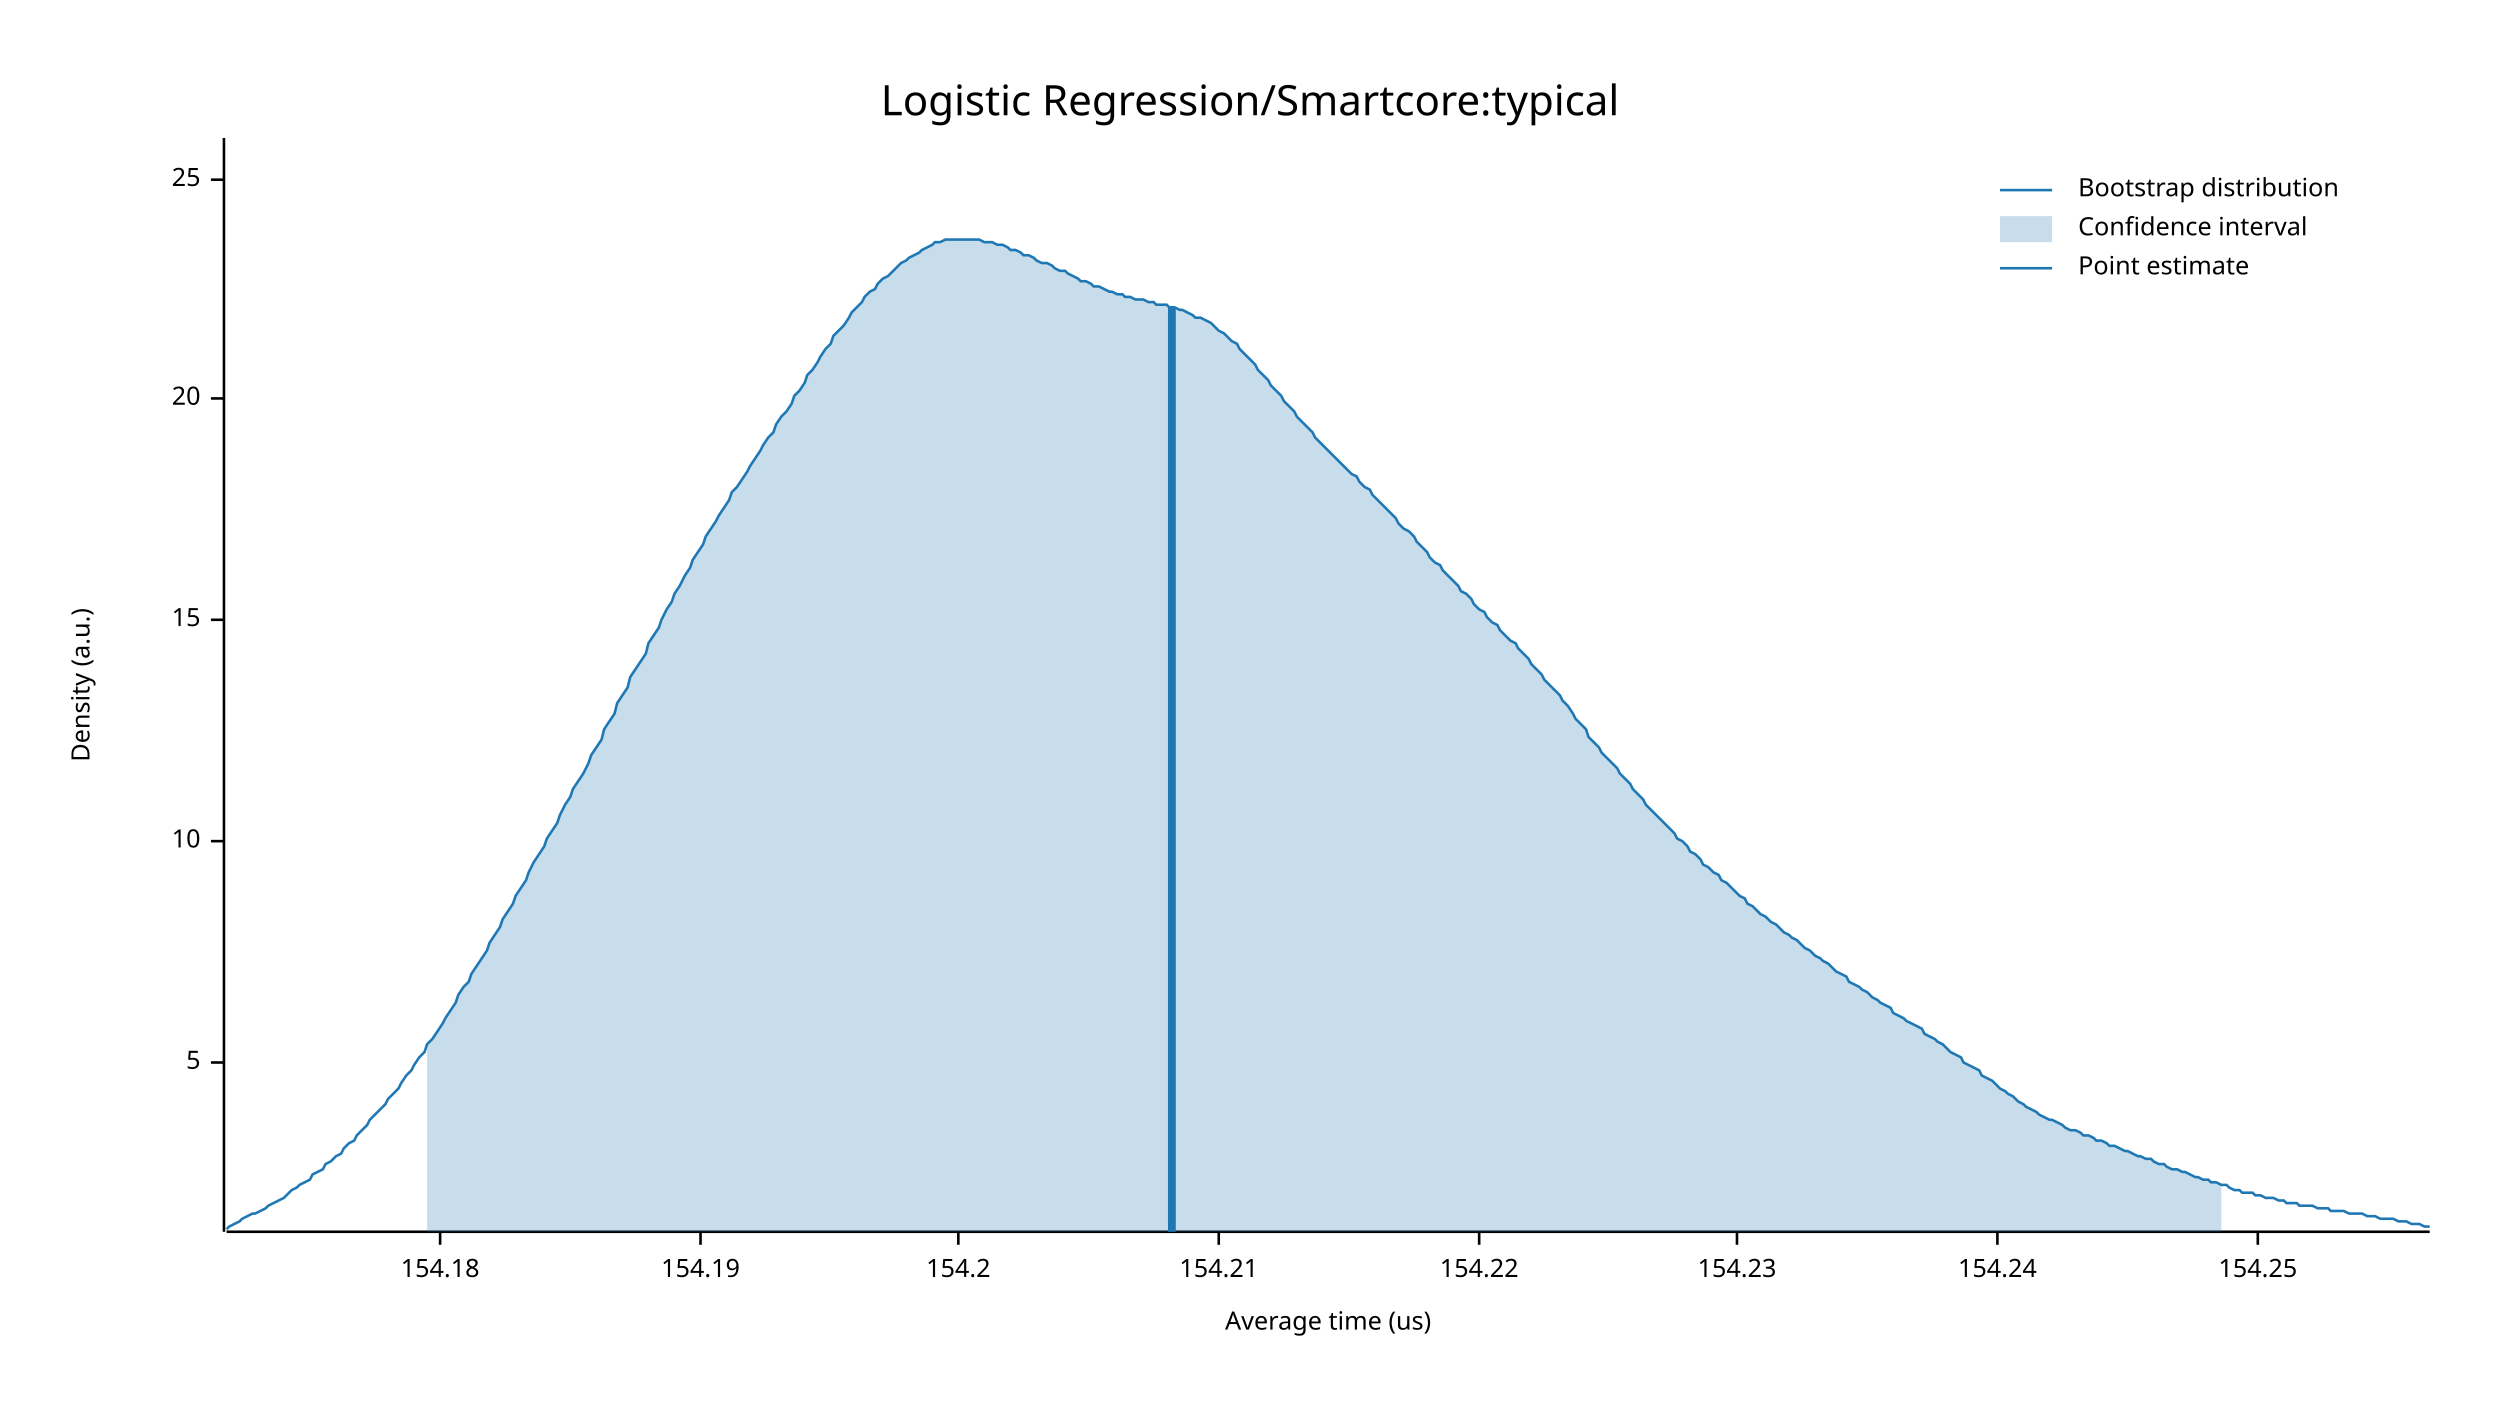
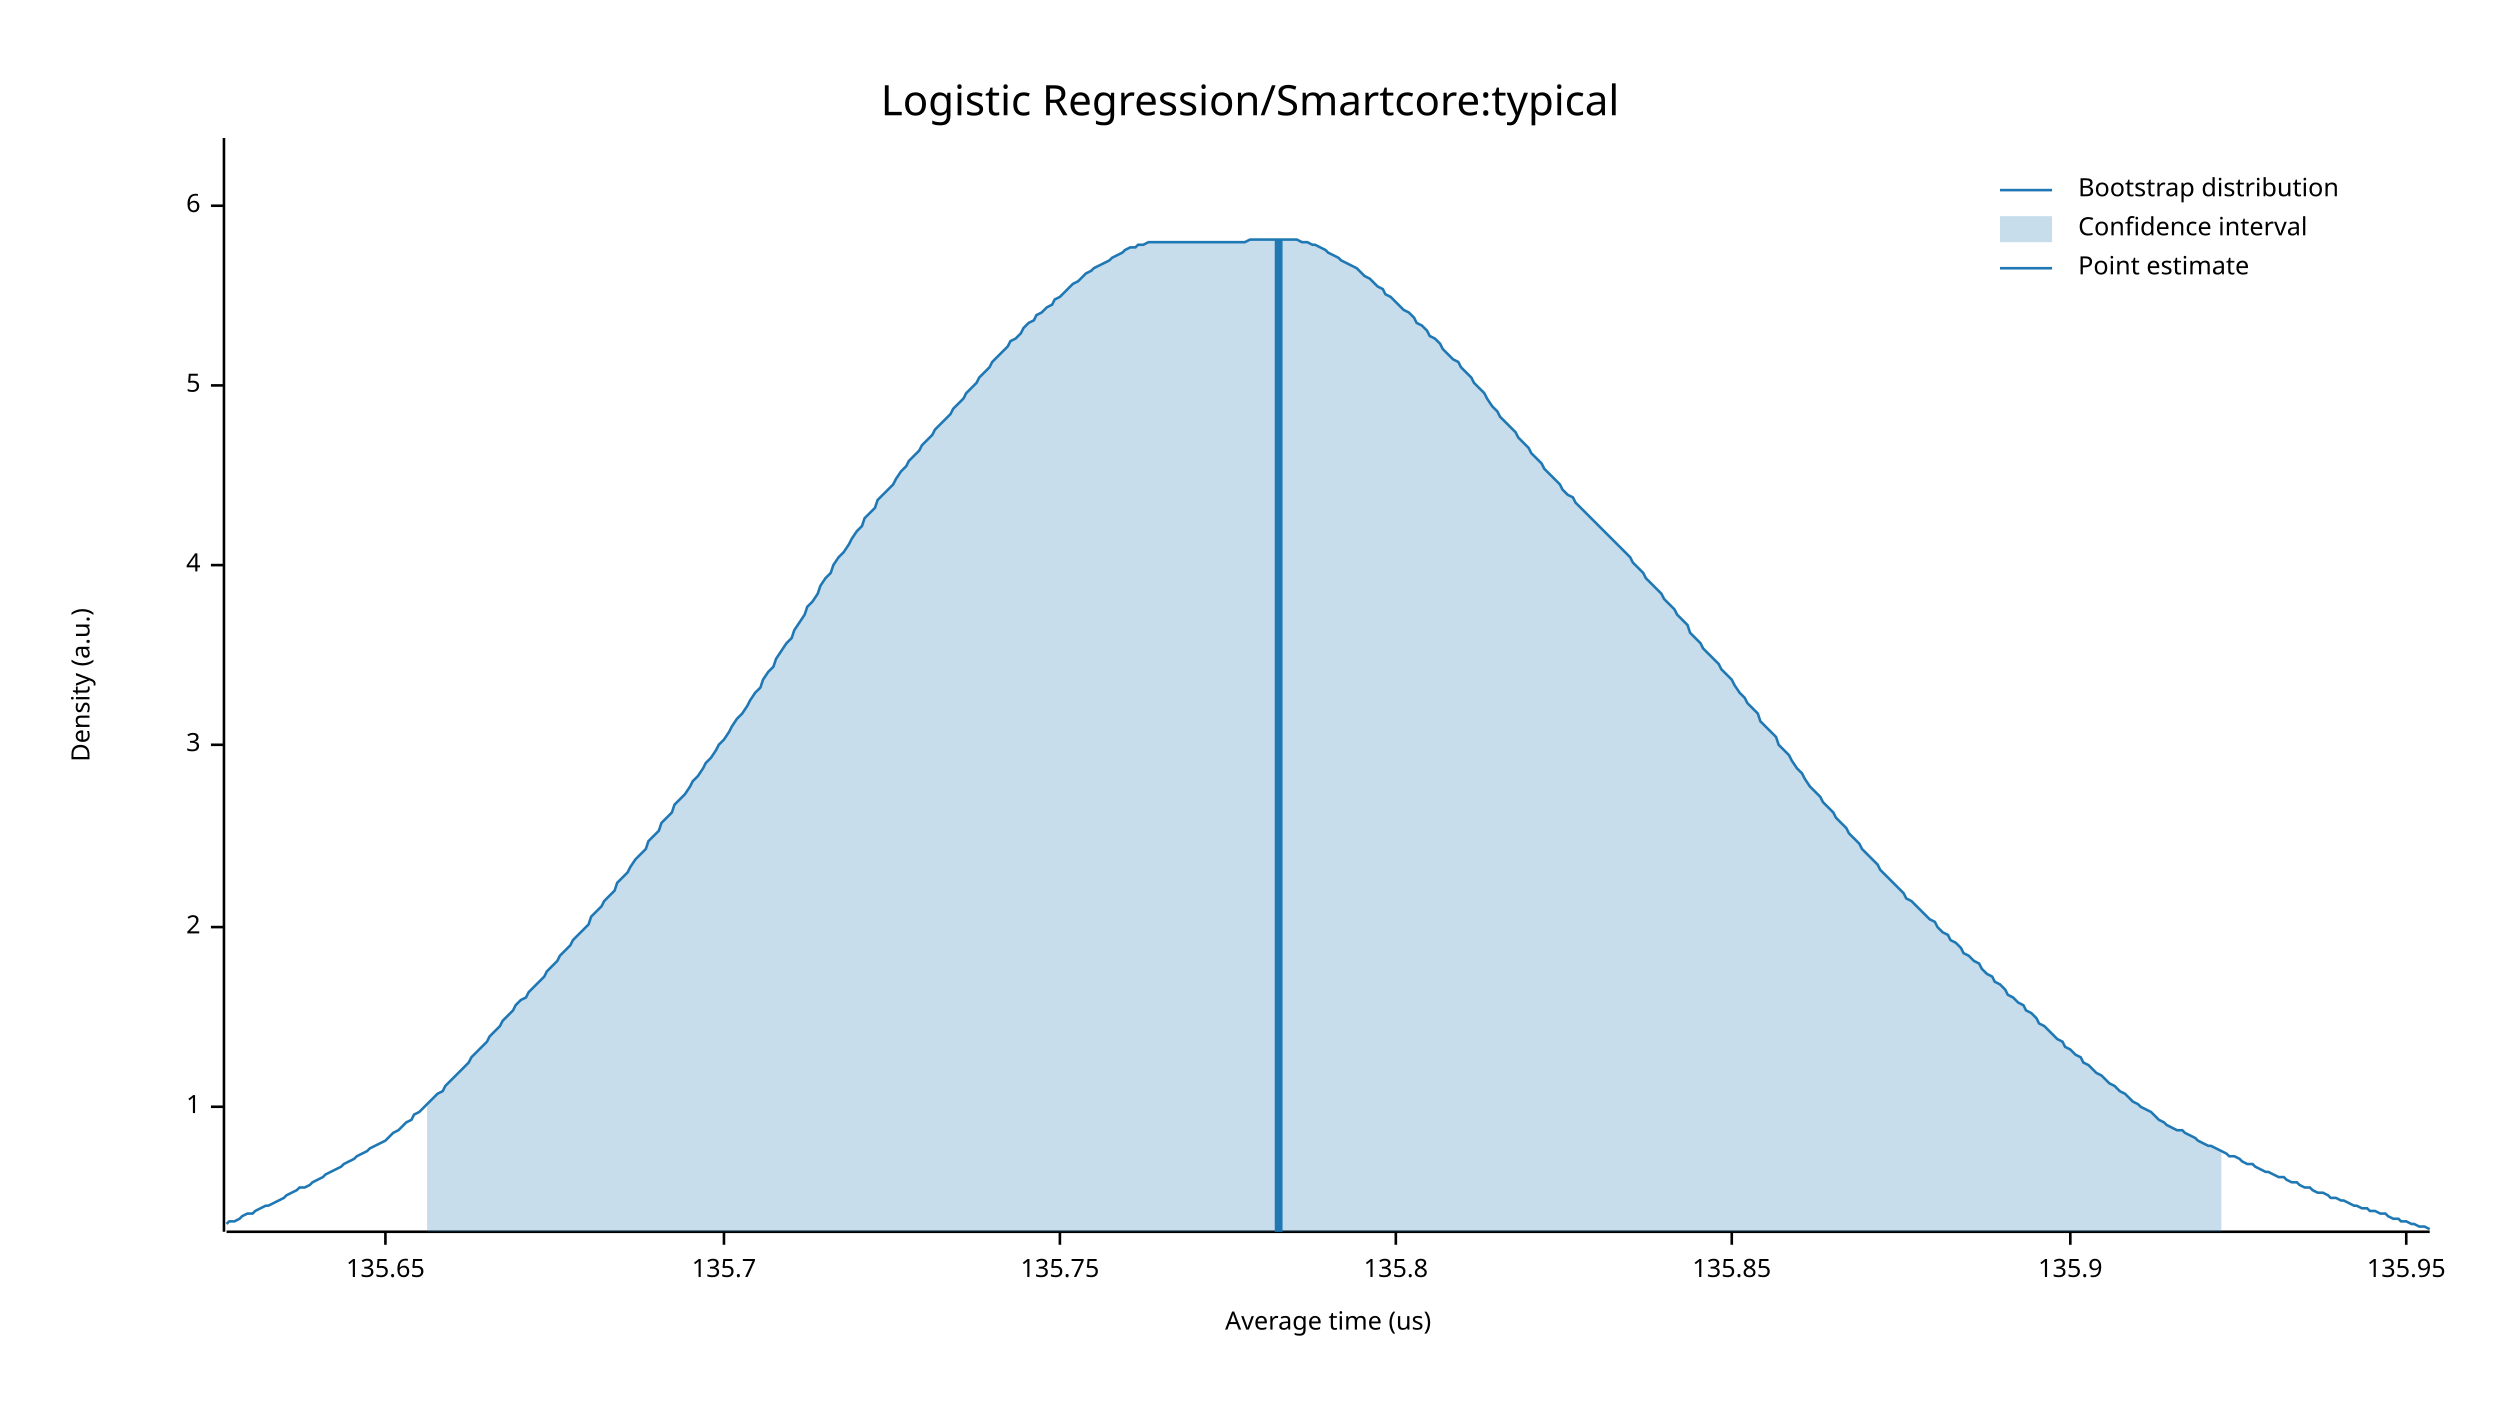
<svg xmlns="http://www.w3.org/2000/svg" width="960" height="540" viewBox="0 0 960 540">
  <text x="480" y="32" dy="0.76em" text-anchor="middle" font-family="sans-serif" font-size="16.129" opacity="1" fill="#000000">
Logistic Regression/Smartcore:typical
</text>
  <text x="27" y="263" dy="0.76em" text-anchor="middle" font-family="sans-serif" font-size="9.677" opacity="1" fill="#000000" transform="rotate(270, 27, 263)">
Density (a.u.)
</text>
  <text x="510" y="513" dy="-0.5ex" text-anchor="middle" font-family="sans-serif" font-size="9.677" opacity="1" fill="#000000">
Average time (us)
</text>
  <polyline fill="none" opacity="1" stroke="#000000" stroke-width="1" points="86,53 86,473 " />
-   <text x="77" y="408" dy="0.5ex" text-anchor="end" font-family="sans-serif" font-size="9.677" opacity="1" fill="#000000">
+   <text x="77" y="425" dy="0.5ex" text-anchor="end" font-family="sans-serif" font-size="9.677" opacity="1" fill="#000000">
+ 1
+ </text>
+   <polyline fill="none" opacity="1" stroke="#000000" stroke-width="1" points="81,425 86,425 " />
+   <text x="77" y="356" dy="0.5ex" text-anchor="end" font-family="sans-serif" font-size="9.677" opacity="1" fill="#000000">
+ 2
+ </text>
+   <polyline fill="none" opacity="1" stroke="#000000" stroke-width="1" points="81,356 86,356 " />
+   <text x="77" y="286" dy="0.5ex" text-anchor="end" font-family="sans-serif" font-size="9.677" opacity="1" fill="#000000">
+ 3
+ </text>
+   <polyline fill="none" opacity="1" stroke="#000000" stroke-width="1" points="81,286 86,286 " />
+   <text x="77" y="217" dy="0.5ex" text-anchor="end" font-family="sans-serif" font-size="9.677" opacity="1" fill="#000000">
+ 4
+ </text>
+   <polyline fill="none" opacity="1" stroke="#000000" stroke-width="1" points="81,217 86,217 " />
+   <text x="77" y="148" dy="0.5ex" text-anchor="end" font-family="sans-serif" font-size="9.677" opacity="1" fill="#000000">
5
</text>
-   <polyline fill="none" opacity="1" stroke="#000000" stroke-width="1" points="81,408 86,408 " />
-   <text x="77" y="323" dy="0.5ex" text-anchor="end" font-family="sans-serif" font-size="9.677" opacity="1" fill="#000000">
- 10
+   <polyline fill="none" opacity="1" stroke="#000000" stroke-width="1" points="81,148 86,148 " />
+   <text x="77" y="79" dy="0.5ex" text-anchor="end" font-family="sans-serif" font-size="9.677" opacity="1" fill="#000000">
+ 6
</text>
-   <polyline fill="none" opacity="1" stroke="#000000" stroke-width="1" points="81,323 86,323 " />
-   <text x="77" y="238" dy="0.5ex" text-anchor="end" font-family="sans-serif" font-size="9.677" opacity="1" fill="#000000">
- 15
+   <polyline fill="none" opacity="1" stroke="#000000" stroke-width="1" points="81,79 86,79 " />
+   <polyline fill="none" opacity="1" stroke="#000000" stroke-width="1" points="87,473 933,473 " />
+   <text x="148" y="483" dy="0.76em" text-anchor="middle" font-family="sans-serif" font-size="9.677" opacity="1" fill="#000000">
+ 135.65
</text>
-   <polyline fill="none" opacity="1" stroke="#000000" stroke-width="1" points="81,238 86,238 " />
-   <text x="77" y="153" dy="0.5ex" text-anchor="end" font-family="sans-serif" font-size="9.677" opacity="1" fill="#000000">
- 20
+   <polyline fill="none" opacity="1" stroke="#000000" stroke-width="1" points="148,473 148,478 " />
+   <text x="278" y="483" dy="0.76em" text-anchor="middle" font-family="sans-serif" font-size="9.677" opacity="1" fill="#000000">
+ 135.7
</text>
-   <polyline fill="none" opacity="1" stroke="#000000" stroke-width="1" points="81,153 86,153 " />
-   <text x="77" y="69" dy="0.5ex" text-anchor="end" font-family="sans-serif" font-size="9.677" opacity="1" fill="#000000">
- 25
+   <polyline fill="none" opacity="1" stroke="#000000" stroke-width="1" points="278,473 278,478 " />
+   <text x="407" y="483" dy="0.76em" text-anchor="middle" font-family="sans-serif" font-size="9.677" opacity="1" fill="#000000">
+ 135.75
</text>
-   <polyline fill="none" opacity="1" stroke="#000000" stroke-width="1" points="81,69 86,69 " />
-   <polyline fill="none" opacity="1" stroke="#000000" stroke-width="1" points="87,473 933,473 " />
-   <text x="169" y="483" dy="0.76em" text-anchor="middle" font-family="sans-serif" font-size="9.677" opacity="1" fill="#000000">
- 154.18
+   <polyline fill="none" opacity="1" stroke="#000000" stroke-width="1" points="407,473 407,478 " />
+   <text x="536" y="483" dy="0.76em" text-anchor="middle" font-family="sans-serif" font-size="9.677" opacity="1" fill="#000000">
+ 135.8
</text>
-   <polyline fill="none" opacity="1" stroke="#000000" stroke-width="1" points="169,473 169,478 " />
-   <text x="269" y="483" dy="0.76em" text-anchor="middle" font-family="sans-serif" font-size="9.677" opacity="1" fill="#000000">
- 154.19
+   <polyline fill="none" opacity="1" stroke="#000000" stroke-width="1" points="536,473 536,478 " />
+   <text x="665" y="483" dy="0.76em" text-anchor="middle" font-family="sans-serif" font-size="9.677" opacity="1" fill="#000000">
+ 135.85
</text>
-   <polyline fill="none" opacity="1" stroke="#000000" stroke-width="1" points="269,473 269,478 " />
-   <text x="368" y="483" dy="0.76em" text-anchor="middle" font-family="sans-serif" font-size="9.677" opacity="1" fill="#000000">
- 154.2
+   <polyline fill="none" opacity="1" stroke="#000000" stroke-width="1" points="665,473 665,478 " />
+   <text x="795" y="483" dy="0.76em" text-anchor="middle" font-family="sans-serif" font-size="9.677" opacity="1" fill="#000000">
+ 135.9
</text>
-   <polyline fill="none" opacity="1" stroke="#000000" stroke-width="1" points="368,473 368,478 " />
-   <text x="468" y="483" dy="0.76em" text-anchor="middle" font-family="sans-serif" font-size="9.677" opacity="1" fill="#000000">
- 154.21
+   <polyline fill="none" opacity="1" stroke="#000000" stroke-width="1" points="795,473 795,478 " />
+   <text x="924" y="483" dy="0.76em" text-anchor="middle" font-family="sans-serif" font-size="9.677" opacity="1" fill="#000000">
+ 135.95
</text>
-   <polyline fill="none" opacity="1" stroke="#000000" stroke-width="1" points="468,473 468,478 " />
-   <text x="568" y="483" dy="0.76em" text-anchor="middle" font-family="sans-serif" font-size="9.677" opacity="1" fill="#000000">
- 154.22
- </text>
-   <polyline fill="none" opacity="1" stroke="#000000" stroke-width="1" points="568,473 568,478 " />
-   <text x="667" y="483" dy="0.76em" text-anchor="middle" font-family="sans-serif" font-size="9.677" opacity="1" fill="#000000">
- 154.23
- </text>
-   <polyline fill="none" opacity="1" stroke="#000000" stroke-width="1" points="667,473 667,478 " />
-   <text x="767" y="483" dy="0.76em" text-anchor="middle" font-family="sans-serif" font-size="9.677" opacity="1" fill="#000000">
- 154.24
- </text>
-   <polyline fill="none" opacity="1" stroke="#000000" stroke-width="1" points="767,473 767,478 " />
-   <text x="867" y="483" dy="0.76em" text-anchor="middle" font-family="sans-serif" font-size="9.677" opacity="1" fill="#000000">
- 154.25
- </text>
-   <polyline fill="none" opacity="1" stroke="#000000" stroke-width="1" points="867,473 867,478 " />
-   <polyline fill="none" opacity="1" stroke="#1F78B4" stroke-width="1" points="87,472 88,471 90,470 92,469 93,468 95,467 97,466 98,466 100,465 102,464 103,463 105,462 107,461 109,460 110,459 112,457 114,456 115,455 117,454 119,453 120,451 122,450 124,449 125,447 127,446 129,444 131,443 132,441 134,439 136,438 137,436 139,434 141,432 142,430 144,428 146,426 148,424 149,422 151,420 153,418 154,416 156,413 158,411 159,409 161,406 163,404 164,401 166,399 168,396 170,393 171,391 173,388 175,385 176,382 178,379 180,377 181,374 183,371 185,368 187,365 188,362 190,359 192,356 193,353 195,350 197,347 198,344 200,341 202,338 203,335 205,331 207,328 209,325 210,322 212,319 214,316 215,313 217,309 219,306 220,303 222,300 224,297 226,293 227,290 229,287 231,284 232,280 234,277 236,274 237,270 239,267 241,264 242,260 244,257 246,254 248,251 249,247 251,244 253,241 254,238 256,234 258,231 259,228 261,225 263,221 265,218 266,215 268,212 270,209 271,206 273,203 275,200 276,198 278,195 280,192 281,189 283,187 285,184 287,181 288,179 290,176 292,173 293,171 295,168 297,166 298,163 300,160 302,158 304,155 305,152 307,150 309,147 310,144 312,142 314,139 315,137 317,134 319,132 320,129 322,127 324,125 326,122 327,120 329,118 331,116 332,114 334,112 336,111 337,109 339,107 341,106 343,104 344,103 346,101 348,100 349,99 351,98 353,97 354,96 356,95 358,94 359,93 361,93 363,92 365,92 366,92 368,92 370,92 371,92 373,92 375,92 376,92 378,93 380,93 381,93 383,94 385,94 387,95 388,96 390,96 392,97 393,98 395,98 397,99 398,100 400,101 402,101 404,102 405,103 407,104 409,104 410,105 412,106 414,107 415,108 417,108 419,109 420,110 422,110 424,111 426,112 427,112 429,113 431,113 432,114 434,114 436,115 437,115 439,115 441,116 443,116 444,117 446,117 448,117 449,118 451,118 453,119 454,119 456,120 458,121 459,122 461,122 463,123 465,124 466,125 468,127 470,128 471,129 473,131 475,132 476,134 478,136 480,138 482,140 483,142 485,144 487,146 488,148 490,150 492,152 493,154 495,156 497,158 498,160 500,162 502,164 504,166 505,168 507,170 509,172 510,173 512,175 514,177 515,178 517,180 519,182 521,183 522,185 524,187 526,188 527,190 529,192 531,194 532,195 534,197 536,199 537,201 539,203 541,204 543,206 544,208 546,210 548,212 549,214 551,216 553,217 554,219 556,221 558,223 560,225 561,227 563,228 565,230 566,232 568,234 570,235 571,237 573,239 575,240 576,242 578,244 580,246 582,247 583,249 585,251 587,253 588,255 590,257 592,259 593,261 595,263 597,265 599,267 600,269 602,271 604,274 605,276 607,278 609,280 610,283 612,285 614,287 615,289 617,291 619,293 621,295 622,297 624,299 626,301 627,303 629,305 631,307 632,309 634,311 636,313 638,315 639,316 641,318 643,320 644,322 646,323 648,325 649,327 651,328 653,330 654,332 656,333 658,335 660,336 661,338 663,339 665,341 666,342 668,344 670,345 671,347 673,348 675,350 676,351 678,352 680,354 682,355 683,356 685,358 687,359 688,360 690,361 692,363 693,364 695,365 697,367 699,368 700,369 702,370 704,372 705,373 707,374 709,375 710,377 712,378 714,379 715,380 717,381 719,383 721,384 722,385 724,386 726,387 727,389 729,390 731,391 732,392 734,393 736,394 738,395 739,397 741,398 743,399 744,400 746,401 748,403 749,404 751,405 753,406 754,408 756,409 758,410 760,411 761,413 763,414 765,415 766,416 768,418 770,419 771,420 773,421 775,423 777,424 778,425 780,426 782,427 783,428 785,429 787,430 788,430 790,431 792,432 793,433 795,434 797,434 799,435 800,436 802,436 804,437 805,438 807,438 809,439 810,440 812,440 814,441 816,442 817,442 819,443 821,444 822,444 824,445 826,445 827,446 829,447 831,447 832,448 834,449 836,449 838,450 839,450 841,451 843,452 844,452 846,453 848,453 849,454 851,454 853,455 855,455 856,456 858,457 860,457 861,458 863,458 865,458 866,459 868,459 870,460 871,460 873,460 875,461 877,461 878,462 880,462 882,462 883,463 885,463 887,463 888,463 890,464 892,464 894,464 895,465 897,465 899,465 900,465 902,466 904,466 905,466 907,466 909,467 910,467 912,467 914,468 916,468 917,468 919,468 921,469 922,469 924,469 926,470 927,470 929,470 931,471 933,471 " />
-   <polygon opacity="0.25" fill="#1F78B4" points="164,401 166,399 168,396 170,393 171,391 173,388 175,385 176,382 178,379 180,377 181,374 183,371 185,368 187,365 188,362 190,359 192,356 193,353 195,350 197,347 198,344 200,341 202,338 203,335 205,331 207,328 209,325 210,322 212,319 214,316 215,313 217,309 219,306 220,303 222,300 224,297 226,293 227,290 229,287 231,284 232,280 234,277 236,274 237,270 239,267 241,264 242,260 244,257 246,254 248,251 249,247 251,244 253,241 254,238 256,234 258,231 259,228 261,225 263,221 265,218 266,215 268,212 270,209 271,206 273,203 275,200 276,198 278,195 280,192 281,189 283,187 285,184 287,181 288,179 290,176 292,173 293,171 295,168 297,166 298,163 300,160 302,158 304,155 305,152 307,150 309,147 310,144 312,142 314,139 315,137 317,134 319,132 320,129 322,127 324,125 326,122 327,120 329,118 331,116 332,114 334,112 336,111 337,109 339,107 341,106 343,104 344,103 346,101 348,100 349,99 351,98 353,97 354,96 356,95 358,94 359,93 361,93 363,92 365,92 366,92 368,92 370,92 371,92 373,92 375,92 376,92 378,93 380,93 381,93 383,94 385,94 387,95 388,96 390,96 392,97 393,98 395,98 397,99 398,100 400,101 402,101 404,102 405,103 407,104 409,104 410,105 412,106 414,107 415,108 417,108 419,109 420,110 422,110 424,111 426,112 427,112 429,113 431,113 432,114 434,114 436,115 437,115 439,115 441,116 443,116 444,117 446,117 448,117 449,118 451,118 453,119 454,119 456,120 458,121 459,122 461,122 463,123 465,124 466,125 468,127 470,128 471,129 473,131 475,132 476,134 478,136 480,138 482,140 483,142 485,144 487,146 488,148 490,150 492,152 493,154 495,156 497,158 498,160 500,162 502,164 504,166 505,168 507,170 509,172 510,173 512,175 514,177 515,178 517,180 519,182 521,183 522,185 524,187 526,188 527,190 529,192 531,194 532,195 534,197 536,199 537,201 539,203 541,204 543,206 544,208 546,210 548,212 549,214 551,216 553,217 554,219 556,221 558,223 560,225 561,227 563,228 565,230 566,232 568,234 570,235 571,237 573,239 575,240 576,242 578,244 580,246 582,247 583,249 585,251 587,253 588,255 590,257 592,259 593,261 595,263 597,265 599,267 600,269 602,271 604,274 605,276 607,278 609,280 610,283 612,285 614,287 615,289 617,291 619,293 621,295 622,297 624,299 626,301 627,303 629,305 631,307 632,309 634,311 636,313 638,315 639,316 641,318 643,320 644,322 646,323 648,325 649,327 651,328 653,330 654,332 656,333 658,335 660,336 661,338 663,339 665,341 666,342 668,344 670,345 671,347 673,348 675,350 676,351 678,352 680,354 682,355 683,356 685,358 687,359 688,360 690,361 692,363 693,364 695,365 697,367 699,368 700,369 702,370 704,372 705,373 707,374 709,375 710,377 712,378 714,379 715,380 717,381 719,383 721,384 722,385 724,386 726,387 727,389 729,390 731,391 732,392 734,393 736,394 738,395 739,397 741,398 743,399 744,400 746,401 748,403 749,404 751,405 753,406 754,408 756,409 758,410 760,411 761,413 763,414 765,415 766,416 768,418 770,419 771,420 773,421 775,423 777,424 778,425 780,426 782,427 783,428 785,429 787,430 788,430 790,431 792,432 793,433 795,434 797,434 799,435 800,436 802,436 804,437 805,438 807,438 809,439 810,440 812,440 814,441 816,442 817,442 819,443 821,444 822,444 824,445 826,445 827,446 829,447 831,447 832,448 834,449 836,449 838,450 839,450 841,451 843,452 844,452 846,453 848,453 849,454 851,454 853,455 853,473 164,473 " />
-   <polyline fill="none" opacity="1" stroke="#1F78B4" stroke-width="3" points="450,473 450,118 " />
+   <polyline fill="none" opacity="1" stroke="#000000" stroke-width="1" points="924,473 924,478 " />
+   <polyline fill="none" opacity="1" stroke="#1F78B4" stroke-width="1" points="87,470 88,469 90,469 92,468 93,467 95,466 97,466 98,465 100,464 102,463 103,463 105,462 107,461 109,460 110,459 112,458 114,457 115,456 117,456 119,455 120,454 122,453 124,452 125,451 127,450 129,449 131,448 132,447 134,446 136,445 137,444 139,443 141,442 142,441 144,440 146,439 148,438 149,437 151,435 153,434 154,433 156,431 158,430 159,428 161,427 163,425 164,424 166,422 168,420 170,419 171,417 173,415 175,413 176,412 178,410 180,408 181,406 183,404 185,402 187,400 188,398 190,396 192,394 193,392 195,390 197,388 198,386 200,384 202,383 203,381 205,379 207,377 209,375 210,373 212,371 214,369 215,367 217,365 219,363 220,361 222,359 224,357 226,355 227,352 229,350 231,348 232,346 234,344 236,342 237,339 239,337 241,335 242,333 244,330 246,328 248,326 249,323 251,321 253,319 254,316 256,314 258,312 259,309 261,307 263,305 265,302 266,300 268,298 270,295 271,293 273,291 275,288 276,286 278,284 280,281 281,279 283,276 285,274 287,271 288,269 290,266 292,264 293,261 295,258 297,256 298,253 300,250 302,247 304,245 305,242 307,239 309,236 310,233 312,231 314,228 315,225 317,222 319,220 320,217 322,214 324,212 326,209 327,207 329,204 331,202 332,199 334,197 336,195 337,192 339,190 341,188 343,186 344,184 346,181 348,179 349,177 351,175 353,173 354,171 356,169 358,167 359,165 361,163 363,161 365,159 366,157 368,155 370,153 371,151 373,149 375,147 376,145 378,143 380,141 381,139 383,137 385,135 387,133 388,131 390,130 392,128 393,126 395,124 397,123 398,121 400,120 402,118 404,117 405,115 407,114 409,112 410,111 412,109 414,108 415,107 417,105 419,104 420,103 422,102 424,101 426,100 427,99 429,98 431,97 432,96 434,95 436,95 437,94 439,94 441,93 443,93 444,93 446,93 448,93 449,93 451,93 453,93 454,93 456,93 458,93 459,93 461,93 463,93 465,93 466,93 468,93 470,93 471,93 473,93 475,93 476,93 478,93 480,92 482,92 483,92 485,92 487,92 488,92 490,92 492,92 493,92 495,92 497,92 498,92 500,93 502,93 504,94 505,94 507,95 509,96 510,97 512,98 514,99 515,100 517,101 519,102 521,103 522,104 524,106 526,107 527,108 529,110 531,111 532,113 534,114 536,116 537,117 539,119 541,120 543,122 544,124 546,125 548,127 549,129 551,130 553,132 554,134 556,136 558,138 560,139 561,141 563,143 565,145 566,147 568,149 570,151 571,153 573,156 575,158 576,160 578,162 580,164 582,166 583,168 585,170 587,172 588,174 590,176 592,178 593,180 595,182 597,184 599,186 600,188 602,190 604,191 605,193 607,195 609,197 610,198 612,200 614,202 615,203 617,205 619,207 621,209 622,210 624,212 626,214 627,216 629,218 631,220 632,222 634,224 636,226 638,228 639,230 641,232 643,234 644,236 646,238 648,240 649,243 651,245 653,247 654,249 656,251 658,253 660,255 661,257 663,259 665,261 666,263 668,266 670,268 671,270 673,272 675,274 676,277 678,279 680,281 682,283 683,286 685,288 687,290 688,292 690,295 692,297 693,299 695,302 697,304 699,306 700,308 702,310 704,312 705,314 707,316 709,318 710,320 712,322 714,324 715,326 717,328 719,330 721,332 722,334 724,336 726,338 727,339 729,341 731,343 732,345 734,346 736,348 738,350 739,351 741,353 743,354 744,356 746,358 748,359 749,361 751,362 753,364 754,366 756,367 758,369 760,370 761,372 763,374 765,375 766,377 768,378 770,380 771,382 773,383 775,385 777,386 778,388 780,389 782,391 783,393 785,394 787,396 788,397 790,399 792,400 793,402 795,403 797,405 799,406 800,408 802,409 804,411 805,412 807,413 809,415 810,416 812,417 814,419 816,420 817,421 819,423 821,424 822,425 824,426 826,427 827,428 829,430 831,431 832,432 834,433 836,434 838,434 839,435 841,436 843,437 844,438 846,439 848,440 849,440 851,441 853,442 855,443 856,444 858,444 860,445 861,446 863,447 865,447 866,448 868,449 870,450 871,450 873,451 875,452 877,452 878,453 880,454 882,454 883,455 885,456 887,456 888,457 890,458 892,458 894,459 895,460 897,460 899,461 900,461 902,462 904,463 905,463 907,464 909,464 910,465 912,465 914,466 916,466 917,467 919,468 921,468 922,469 924,469 926,470 927,470 929,471 931,471 933,472 " />
+   <polygon opacity="0.25" fill="#1F78B4" points="164,424 166,422 168,420 170,419 171,417 173,415 175,413 176,412 178,410 180,408 181,406 183,404 185,402 187,400 188,398 190,396 192,394 193,392 195,390 197,388 198,386 200,384 202,383 203,381 205,379 207,377 209,375 210,373 212,371 214,369 215,367 217,365 219,363 220,361 222,359 224,357 226,355 227,352 229,350 231,348 232,346 234,344 236,342 237,339 239,337 241,335 242,333 244,330 246,328 248,326 249,323 251,321 253,319 254,316 256,314 258,312 259,309 261,307 263,305 265,302 266,300 268,298 270,295 271,293 273,291 275,288 276,286 278,284 280,281 281,279 283,276 285,274 287,271 288,269 290,266 292,264 293,261 295,258 297,256 298,253 300,250 302,247 304,245 305,242 307,239 309,236 310,233 312,231 314,228 315,225 317,222 319,220 320,217 322,214 324,212 326,209 327,207 329,204 331,202 332,199 334,197 336,195 337,192 339,190 341,188 343,186 344,184 346,181 348,179 349,177 351,175 353,173 354,171 356,169 358,167 359,165 361,163 363,161 365,159 366,157 368,155 370,153 371,151 373,149 375,147 376,145 378,143 380,141 381,139 383,137 385,135 387,133 388,131 390,130 392,128 393,126 395,124 397,123 398,121 400,120 402,118 404,117 405,115 407,114 409,112 410,111 412,109 414,108 415,107 417,105 419,104 420,103 422,102 424,101 426,100 427,99 429,98 431,97 432,96 434,95 436,95 437,94 439,94 441,93 443,93 444,93 446,93 448,93 449,93 451,93 453,93 454,93 456,93 458,93 459,93 461,93 463,93 465,93 466,93 468,93 470,93 471,93 473,93 475,93 476,93 478,93 480,92 482,92 483,92 485,92 487,92 488,92 490,92 492,92 493,92 495,92 497,92 498,92 500,93 502,93 504,94 505,94 507,95 509,96 510,97 512,98 514,99 515,100 517,101 519,102 521,103 522,104 524,106 526,107 527,108 529,110 531,111 532,113 534,114 536,116 537,117 539,119 541,120 543,122 544,124 546,125 548,127 549,129 551,130 553,132 554,134 556,136 558,138 560,139 561,141 563,143 565,145 566,147 568,149 570,151 571,153 573,156 575,158 576,160 578,162 580,164 582,166 583,168 585,170 587,172 588,174 590,176 592,178 593,180 595,182 597,184 599,186 600,188 602,190 604,191 605,193 607,195 609,197 610,198 612,200 614,202 615,203 617,205 619,207 621,209 622,210 624,212 626,214 627,216 629,218 631,220 632,222 634,224 636,226 638,228 639,230 641,232 643,234 644,236 646,238 648,240 649,243 651,245 653,247 654,249 656,251 658,253 660,255 661,257 663,259 665,261 666,263 668,266 670,268 671,270 673,272 675,274 676,277 678,279 680,281 682,283 683,286 685,288 687,290 688,292 690,295 692,297 693,299 695,302 697,304 699,306 700,308 702,310 704,312 705,314 707,316 709,318 710,320 712,322 714,324 715,326 717,328 719,330 721,332 722,334 724,336 726,338 727,339 729,341 731,343 732,345 734,346 736,348 738,350 739,351 741,353 743,354 744,356 746,358 748,359 749,361 751,362 753,364 754,366 756,367 758,369 760,370 761,372 763,374 765,375 766,377 768,378 770,380 771,382 773,383 775,385 777,386 778,388 780,389 782,391 783,393 785,394 787,396 788,397 790,399 792,400 793,402 795,403 797,405 799,406 800,408 802,409 804,411 805,412 807,413 809,415 810,416 812,417 814,419 816,420 817,421 819,423 821,424 822,425 824,426 826,427 827,428 829,430 831,431 832,432 834,433 836,434 838,434 839,435 841,436 843,437 844,438 846,439 848,440 849,440 851,441 853,442 853,473 164,473 " />
+   <polyline fill="none" opacity="1" stroke="#1F78B4" stroke-width="3" points="491,473 491,92 " />
  <text x="798" y="68" dy="0.76em" text-anchor="start" font-family="sans-serif" font-size="9.677" opacity="1" fill="#000000">
Bootstrap distribution
</text>
  <text x="798" y="83" dy="0.76em" text-anchor="start" font-family="sans-serif" font-size="9.677" opacity="1" fill="#000000">
Confidence interval
</text>
  <text x="798" y="98" dy="0.76em" text-anchor="start" font-family="sans-serif" font-size="9.677" opacity="1" fill="#000000">
Point estimate
</text>
  <polyline fill="none" opacity="1" stroke="#1F78B4" stroke-width="1" points="768,73 788,73 " />
  <rect x="768" y="83" width="20" height="10" opacity="0.25" fill="#1F78B4" stroke="none" />
  <polyline fill="none" opacity="1" stroke="#1F78B4" stroke-width="1" points="768,103 788,103 " />
</svg>
